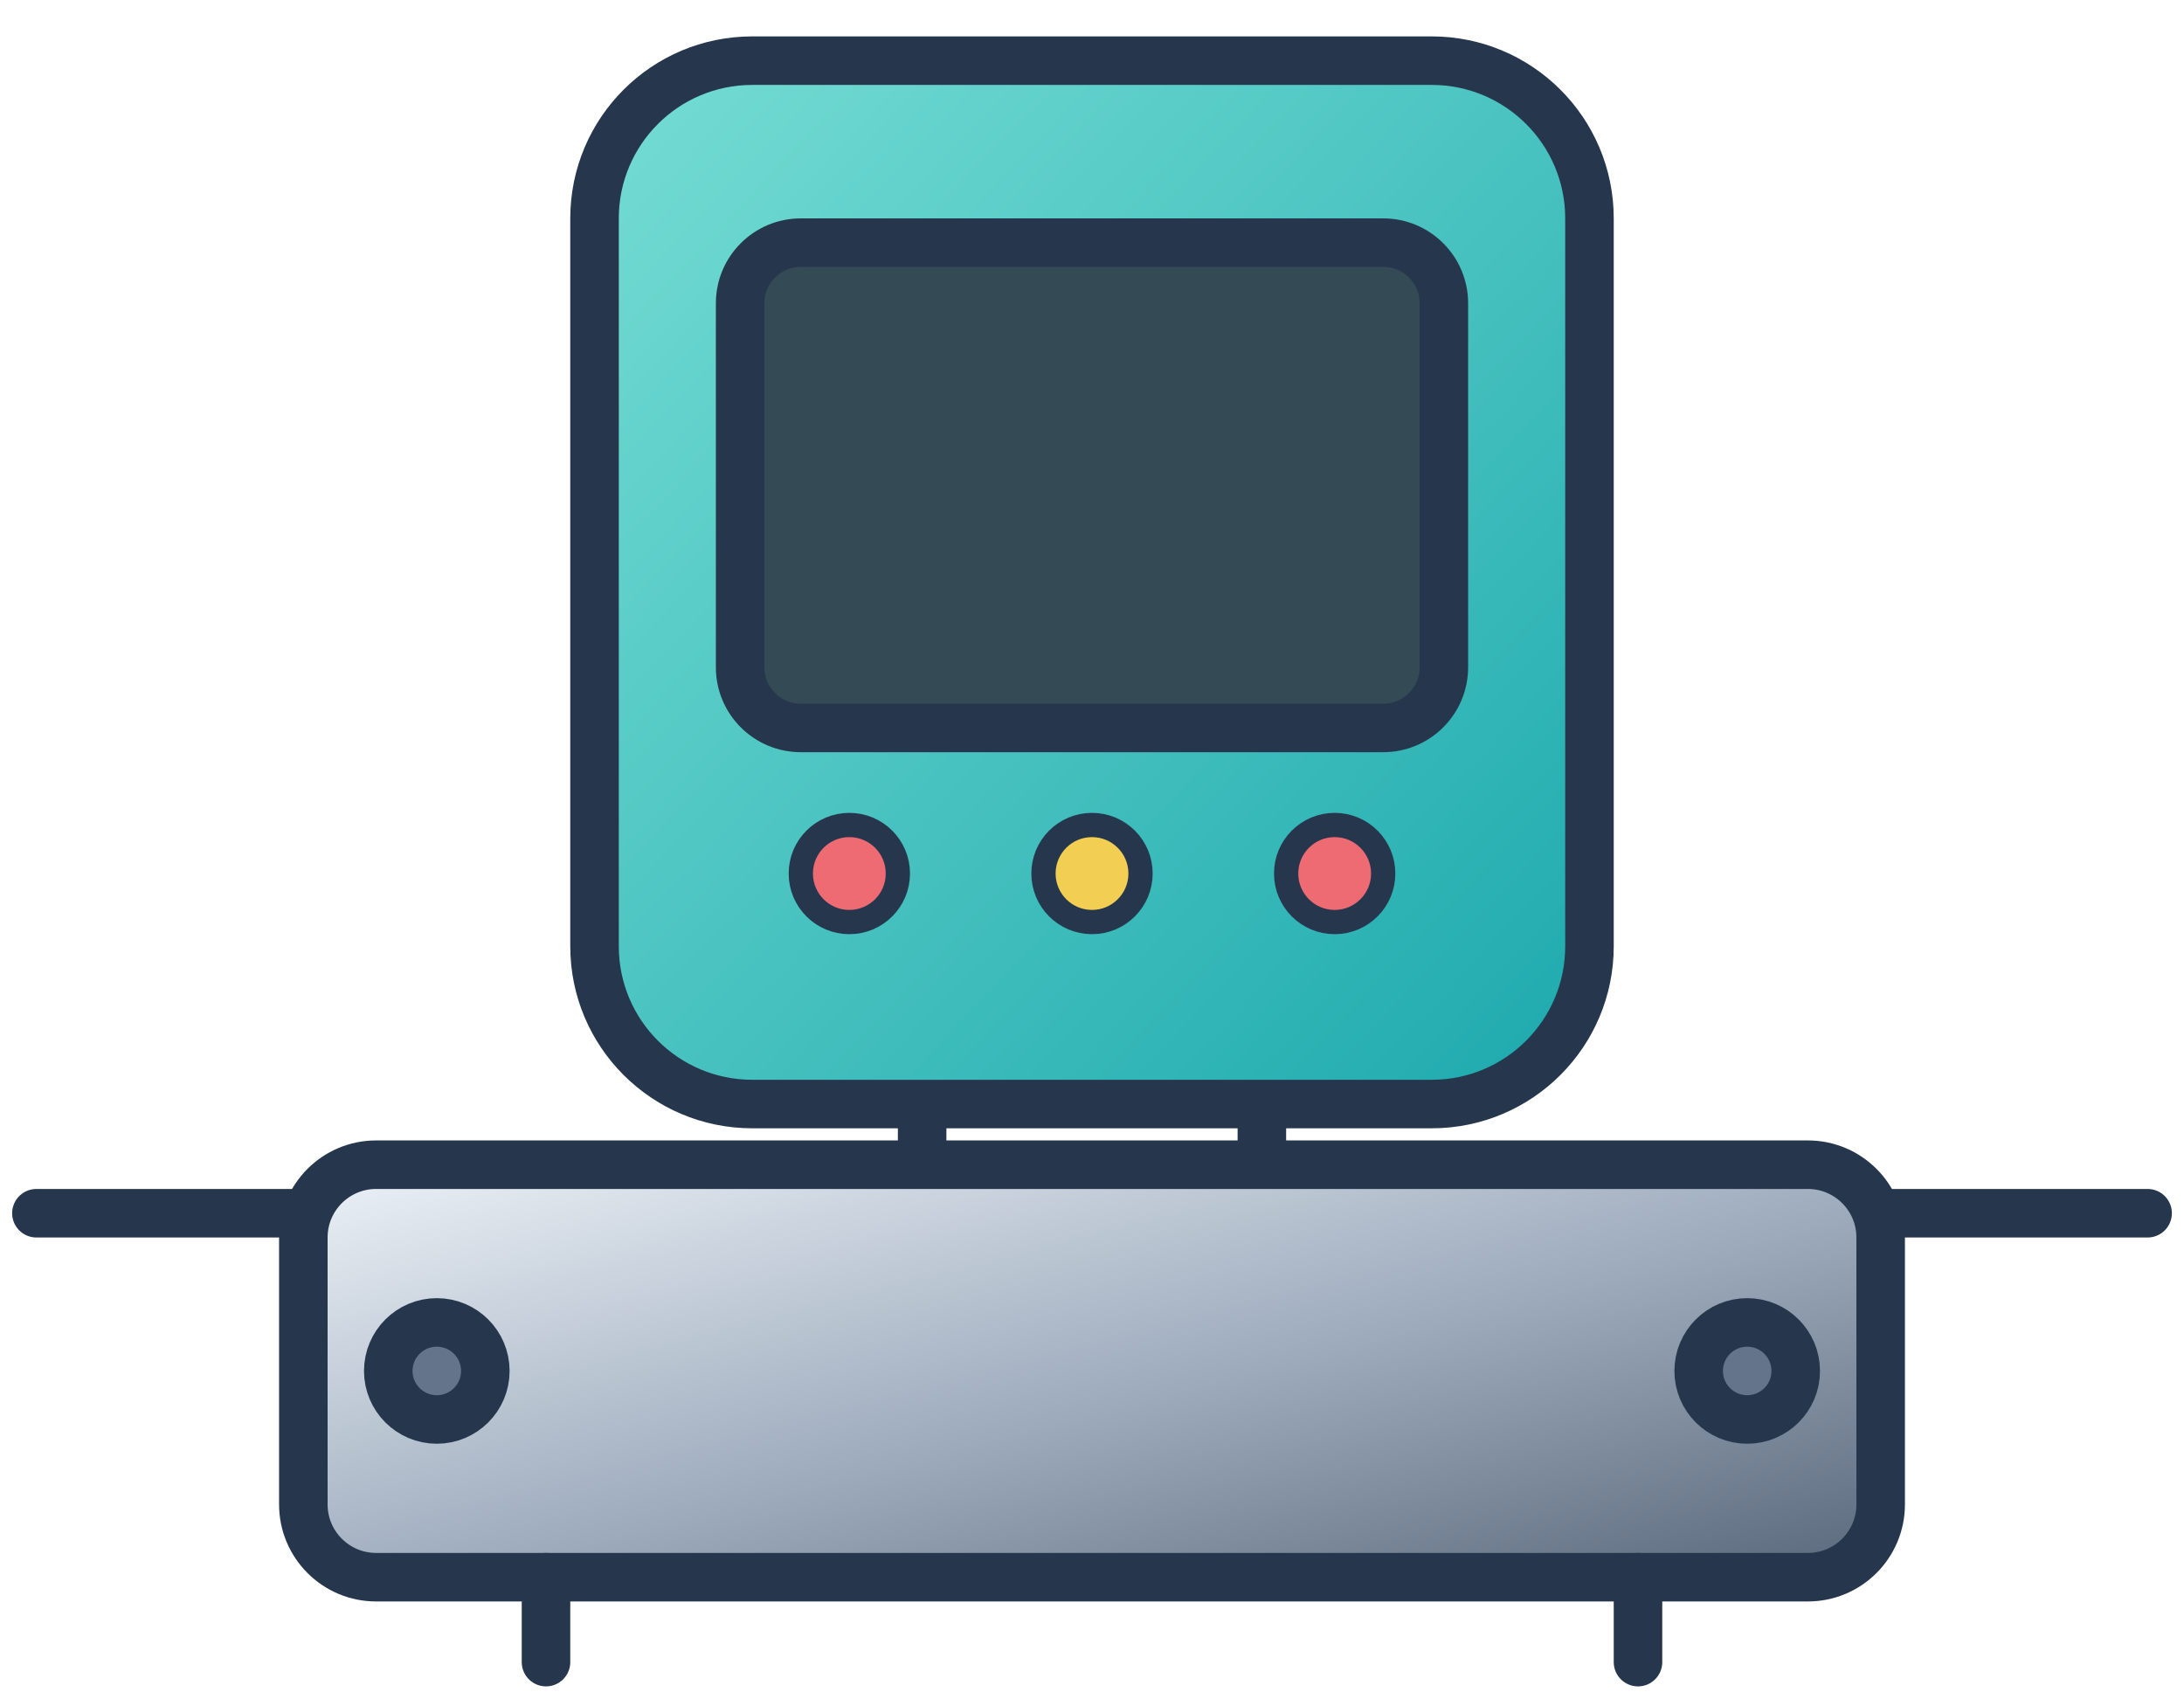
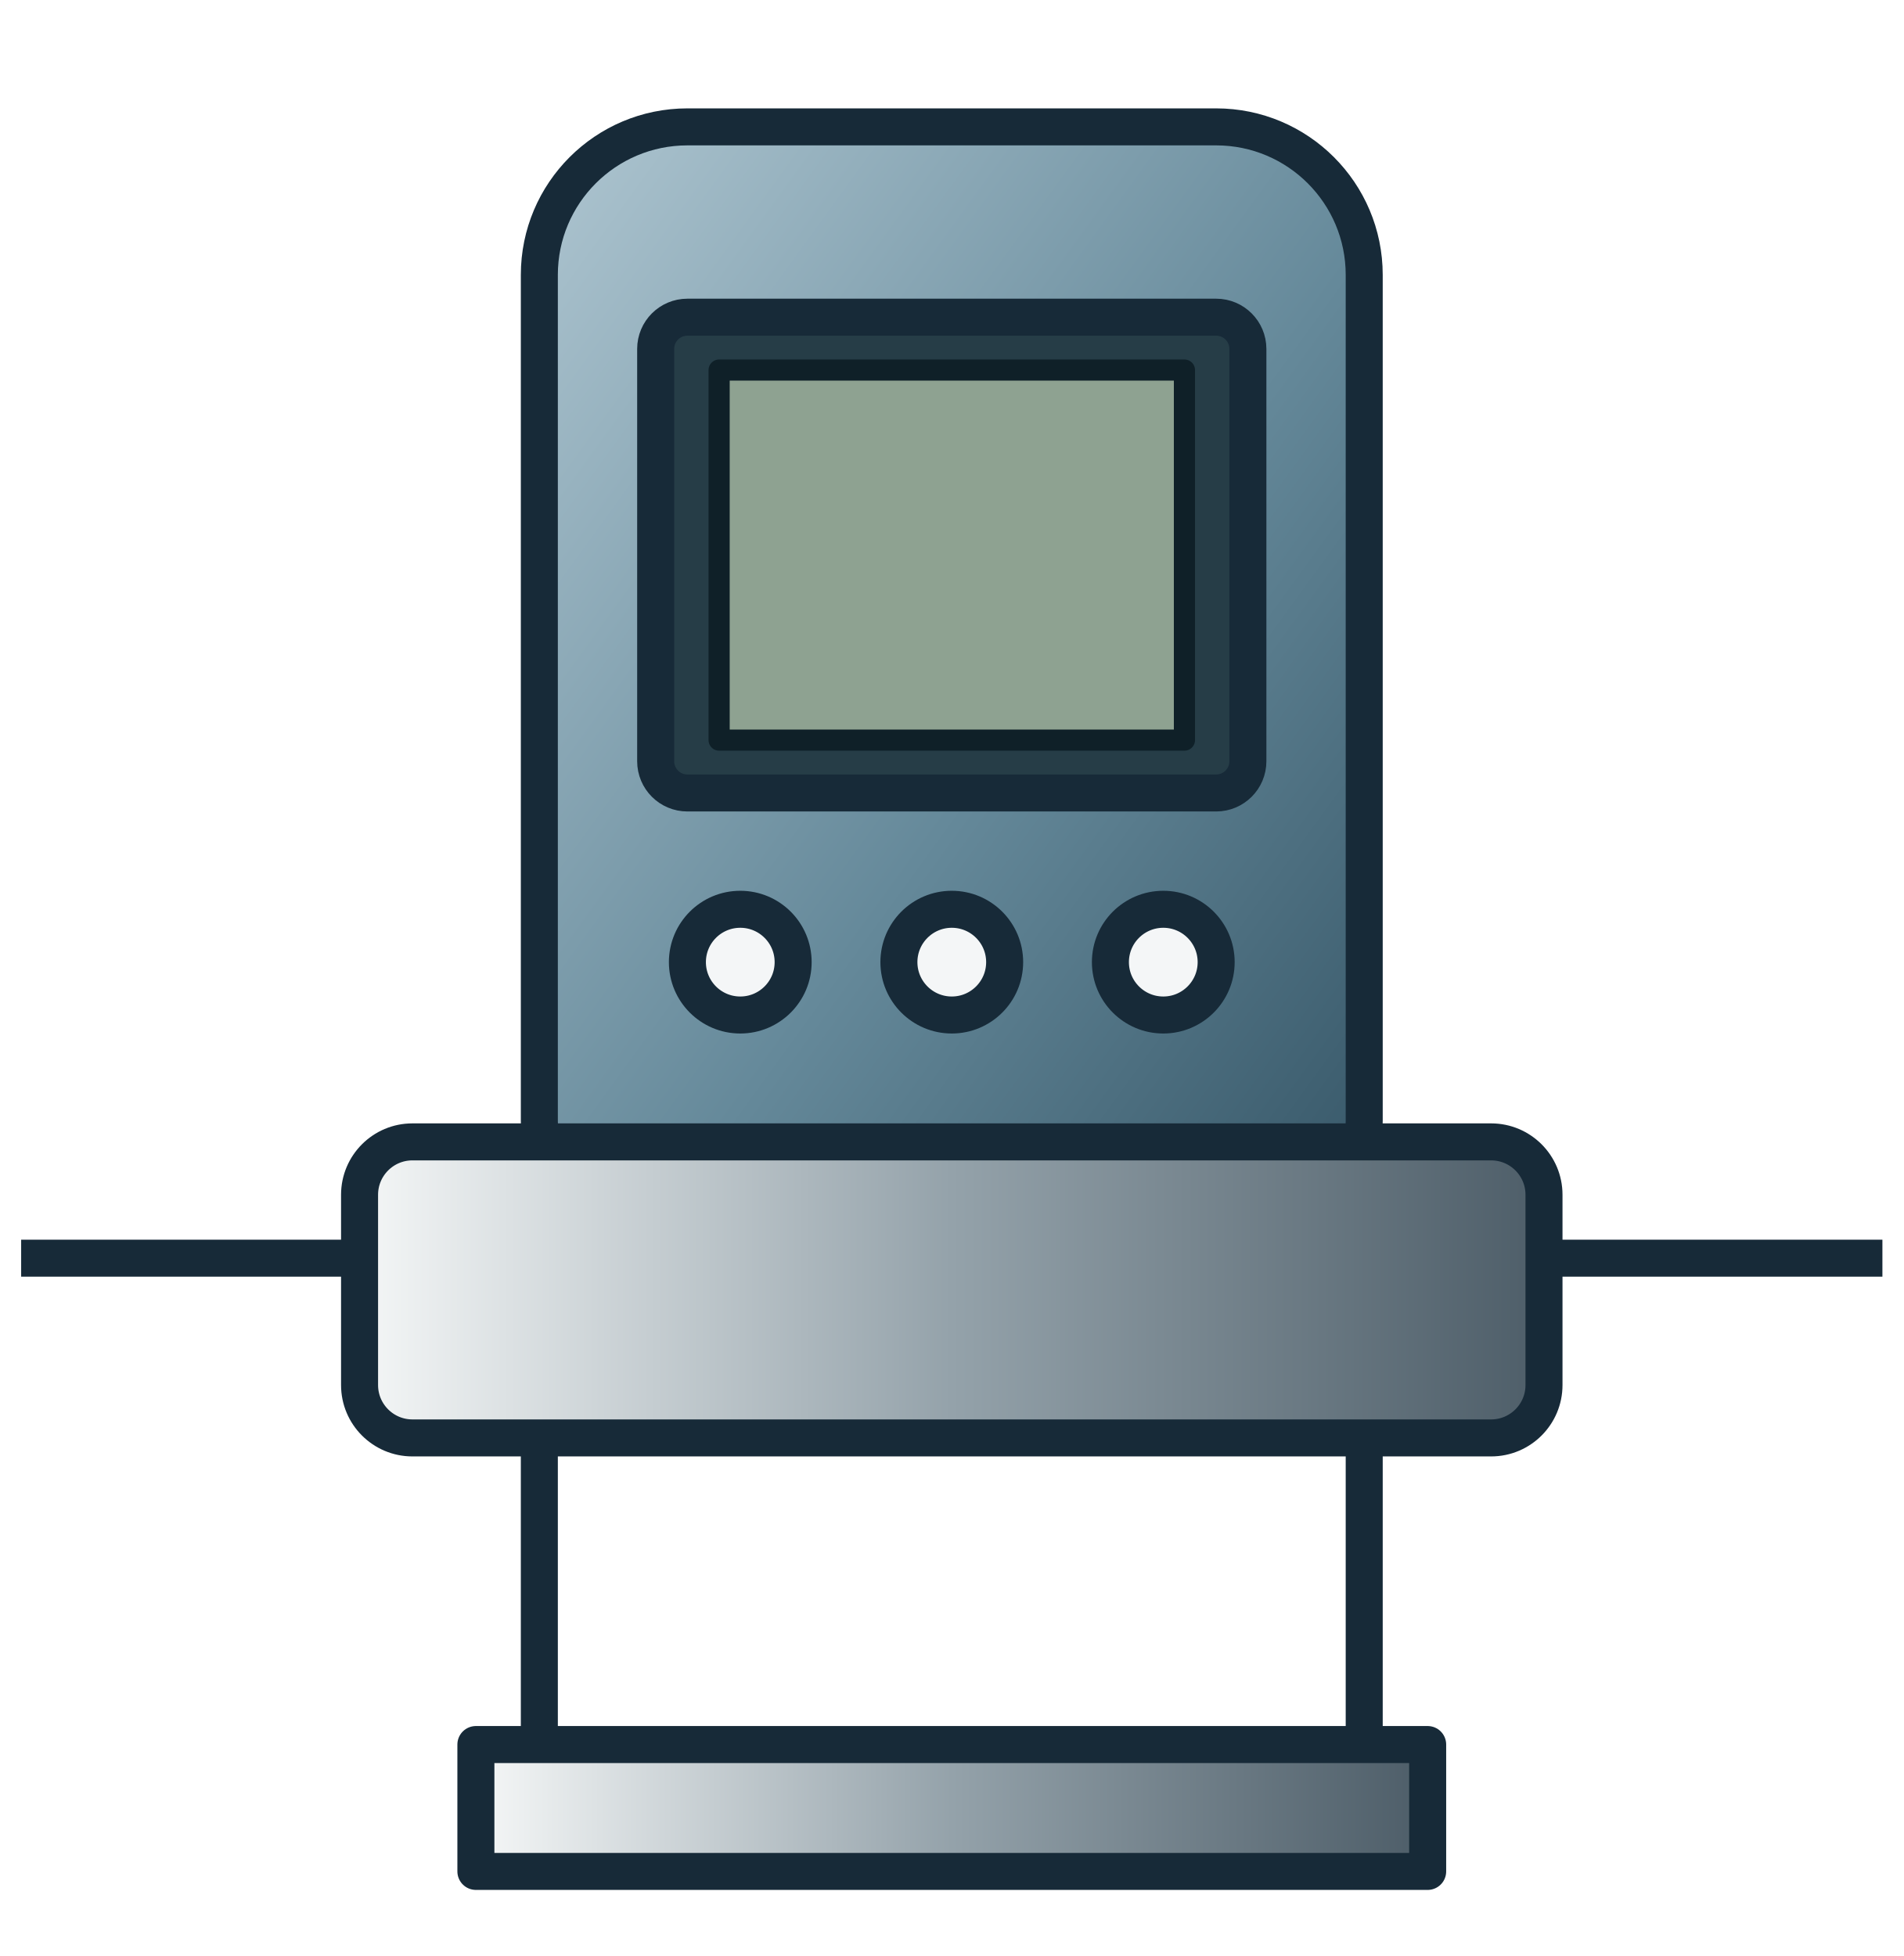
- <svg xmlns="http://www.w3.org/2000/svg" width="180" height="140" viewBox="0 0 180 140">
+ <svg xmlns="http://www.w3.org/2000/svg" width="180" height="185" viewBox="0 0 180 185">
  <defs>
-     <linearGradient id="case" x1="0" y1="0" x2="1" y2="1">
-       <stop offset="0" stop-color="#76ddd4" />
-       <stop offset="1" stop-color="#1da9ad" />
+     <linearGradient id="body" x1="0" y1="0" x2="1" y2="1">
+       <stop stop-color="#AFC6D1" />
+       <stop offset=".55" stop-color="#65899A" />
+       <stop offset="1" stop-color="#345465" />
    </linearGradient>
-     <linearGradient id="steel" x1="0" y1="0" x2="1" y2="1">
-       <stop offset="0" stop-color="#eef3f8" />
-       <stop offset="0.55" stop-color="#9caabc" />
-       <stop offset="1" stop-color="#59677a" />
+     <linearGradient id="steel">
+       <stop stop-color="#F5F7F7" />
+       <stop offset=".5" stop-color="#94A2AA" />
+       <stop offset="1" stop-color="#4D5D68" />
    </linearGradient>
  </defs>
-   <g stroke="#26374d" stroke-width="4" stroke-linejoin="round">
-     <path d="M3 100h24M153 100h24" fill="none" stroke-linecap="round" />
-     <rect x="49" y="5" width="82" height="86" rx="13" fill="url(#case)" />
-     <rect x="61" y="20" width="58" height="40" rx="5" fill="#344b55" />
-     <circle cx="70" cy="72" r="4" fill="#ef6b73" stroke-width="2" />
-     <circle cx="90" cy="72" r="4" fill="#f2cf52" stroke-width="2" />
-     <circle cx="110" cy="72" r="4" fill="#ef6b73" stroke-width="2" />
-     <path d="M76 91v9M104 91v9" fill="none" />
-     <rect x="25" y="96" width="130" height="34" rx="6" fill="url(#steel)" />
-     <path d="M45 130v7M135 130v7" fill="none" stroke-linecap="round" />
-     <circle cx="36" cy="113" r="4" fill="#64748b" />
-     <circle cx="144" cy="113" r="4" fill="#64748b" />
+   <g stroke="#172A38" stroke-width="3.5" stroke-linejoin="round">
+     <path d="M2 119h33M145 119h33" fill="none" />
+     <rect x="51" y="12" width="78" height="108" rx="14" fill="url(#body)" />
+     <rect x="62" y="30" width="56" height="45" rx="3" fill="#263D47" />
+     <rect x="68" y="35" width="44" height="35" fill="#8EA291" stroke="#0F2028" stroke-width="2" />
+     <circle cx="70" cy="91" r="5" fill="#F4F6F7" />
+     <circle cx="90" cy="91" r="5" fill="#F4F6F7" />
+     <circle cx="110" cy="91" r="5" fill="#F4F6F7" />
+     <rect x="34" y="108" width="112" height="28" rx="5" fill="url(#steel)" />
+     <path d="M51 136v29M129 136v29M45 165h90v12H45z" fill="url(#steel)" />
  </g>
</svg>
